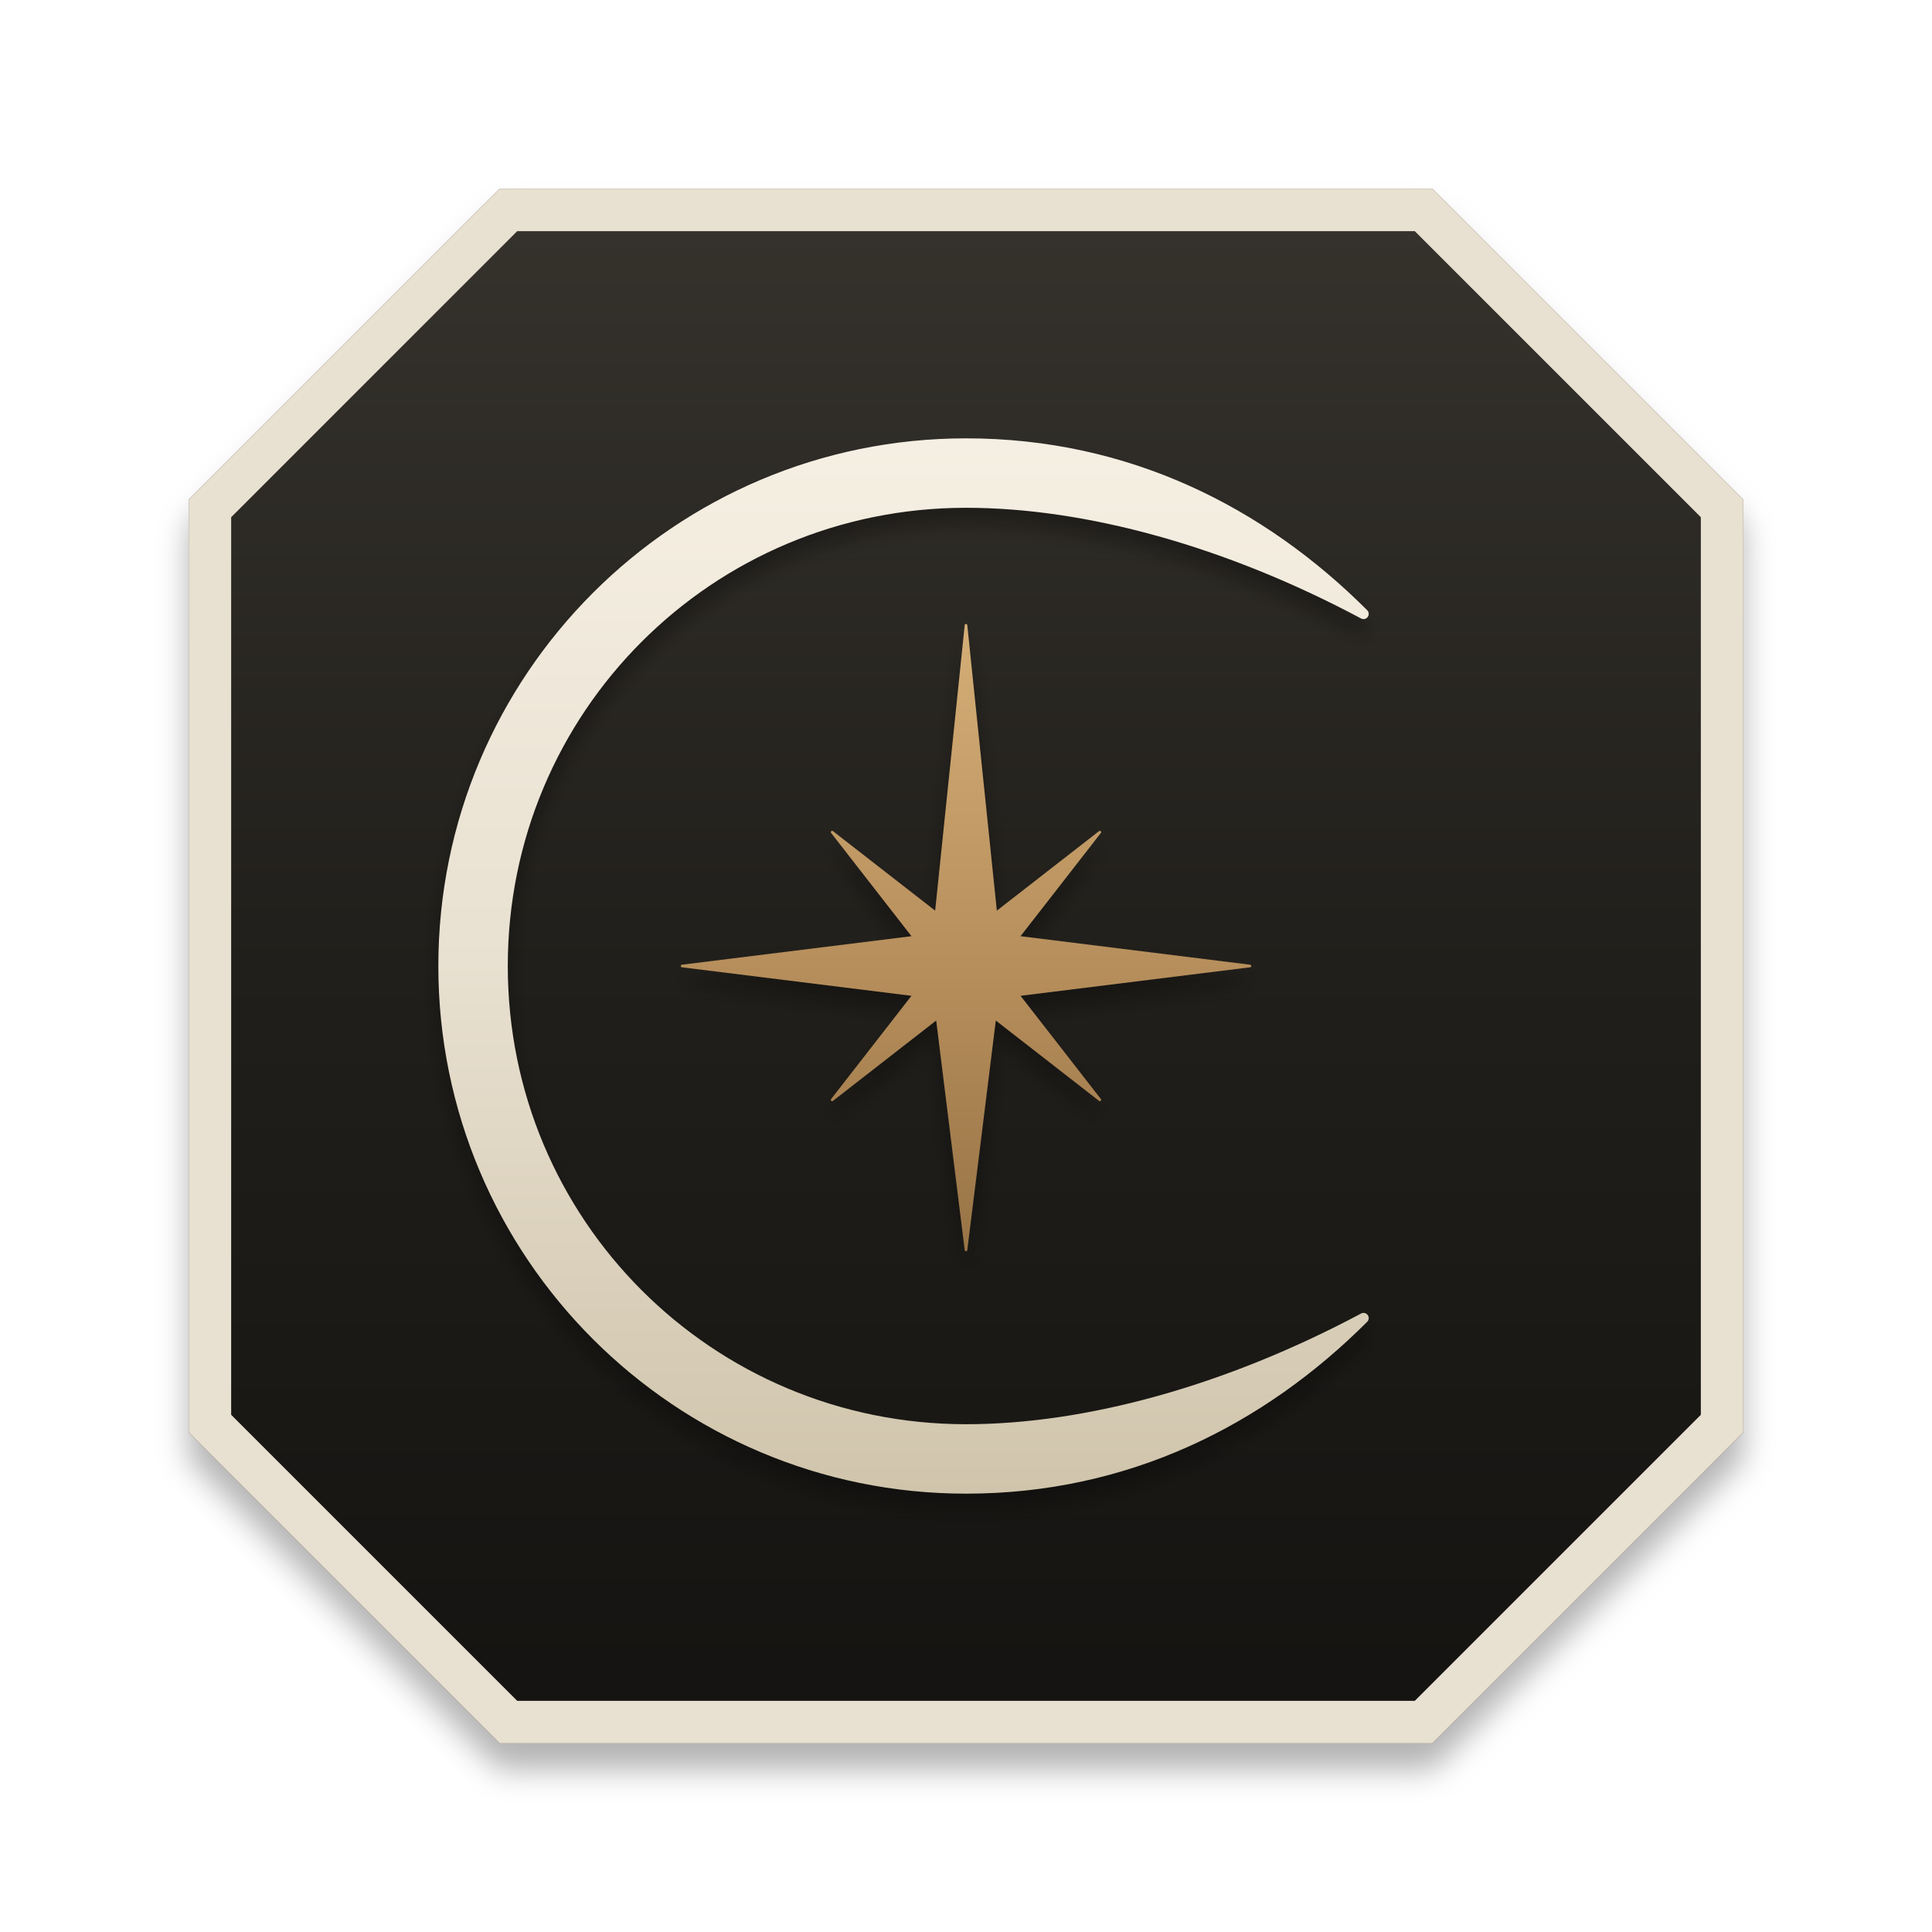
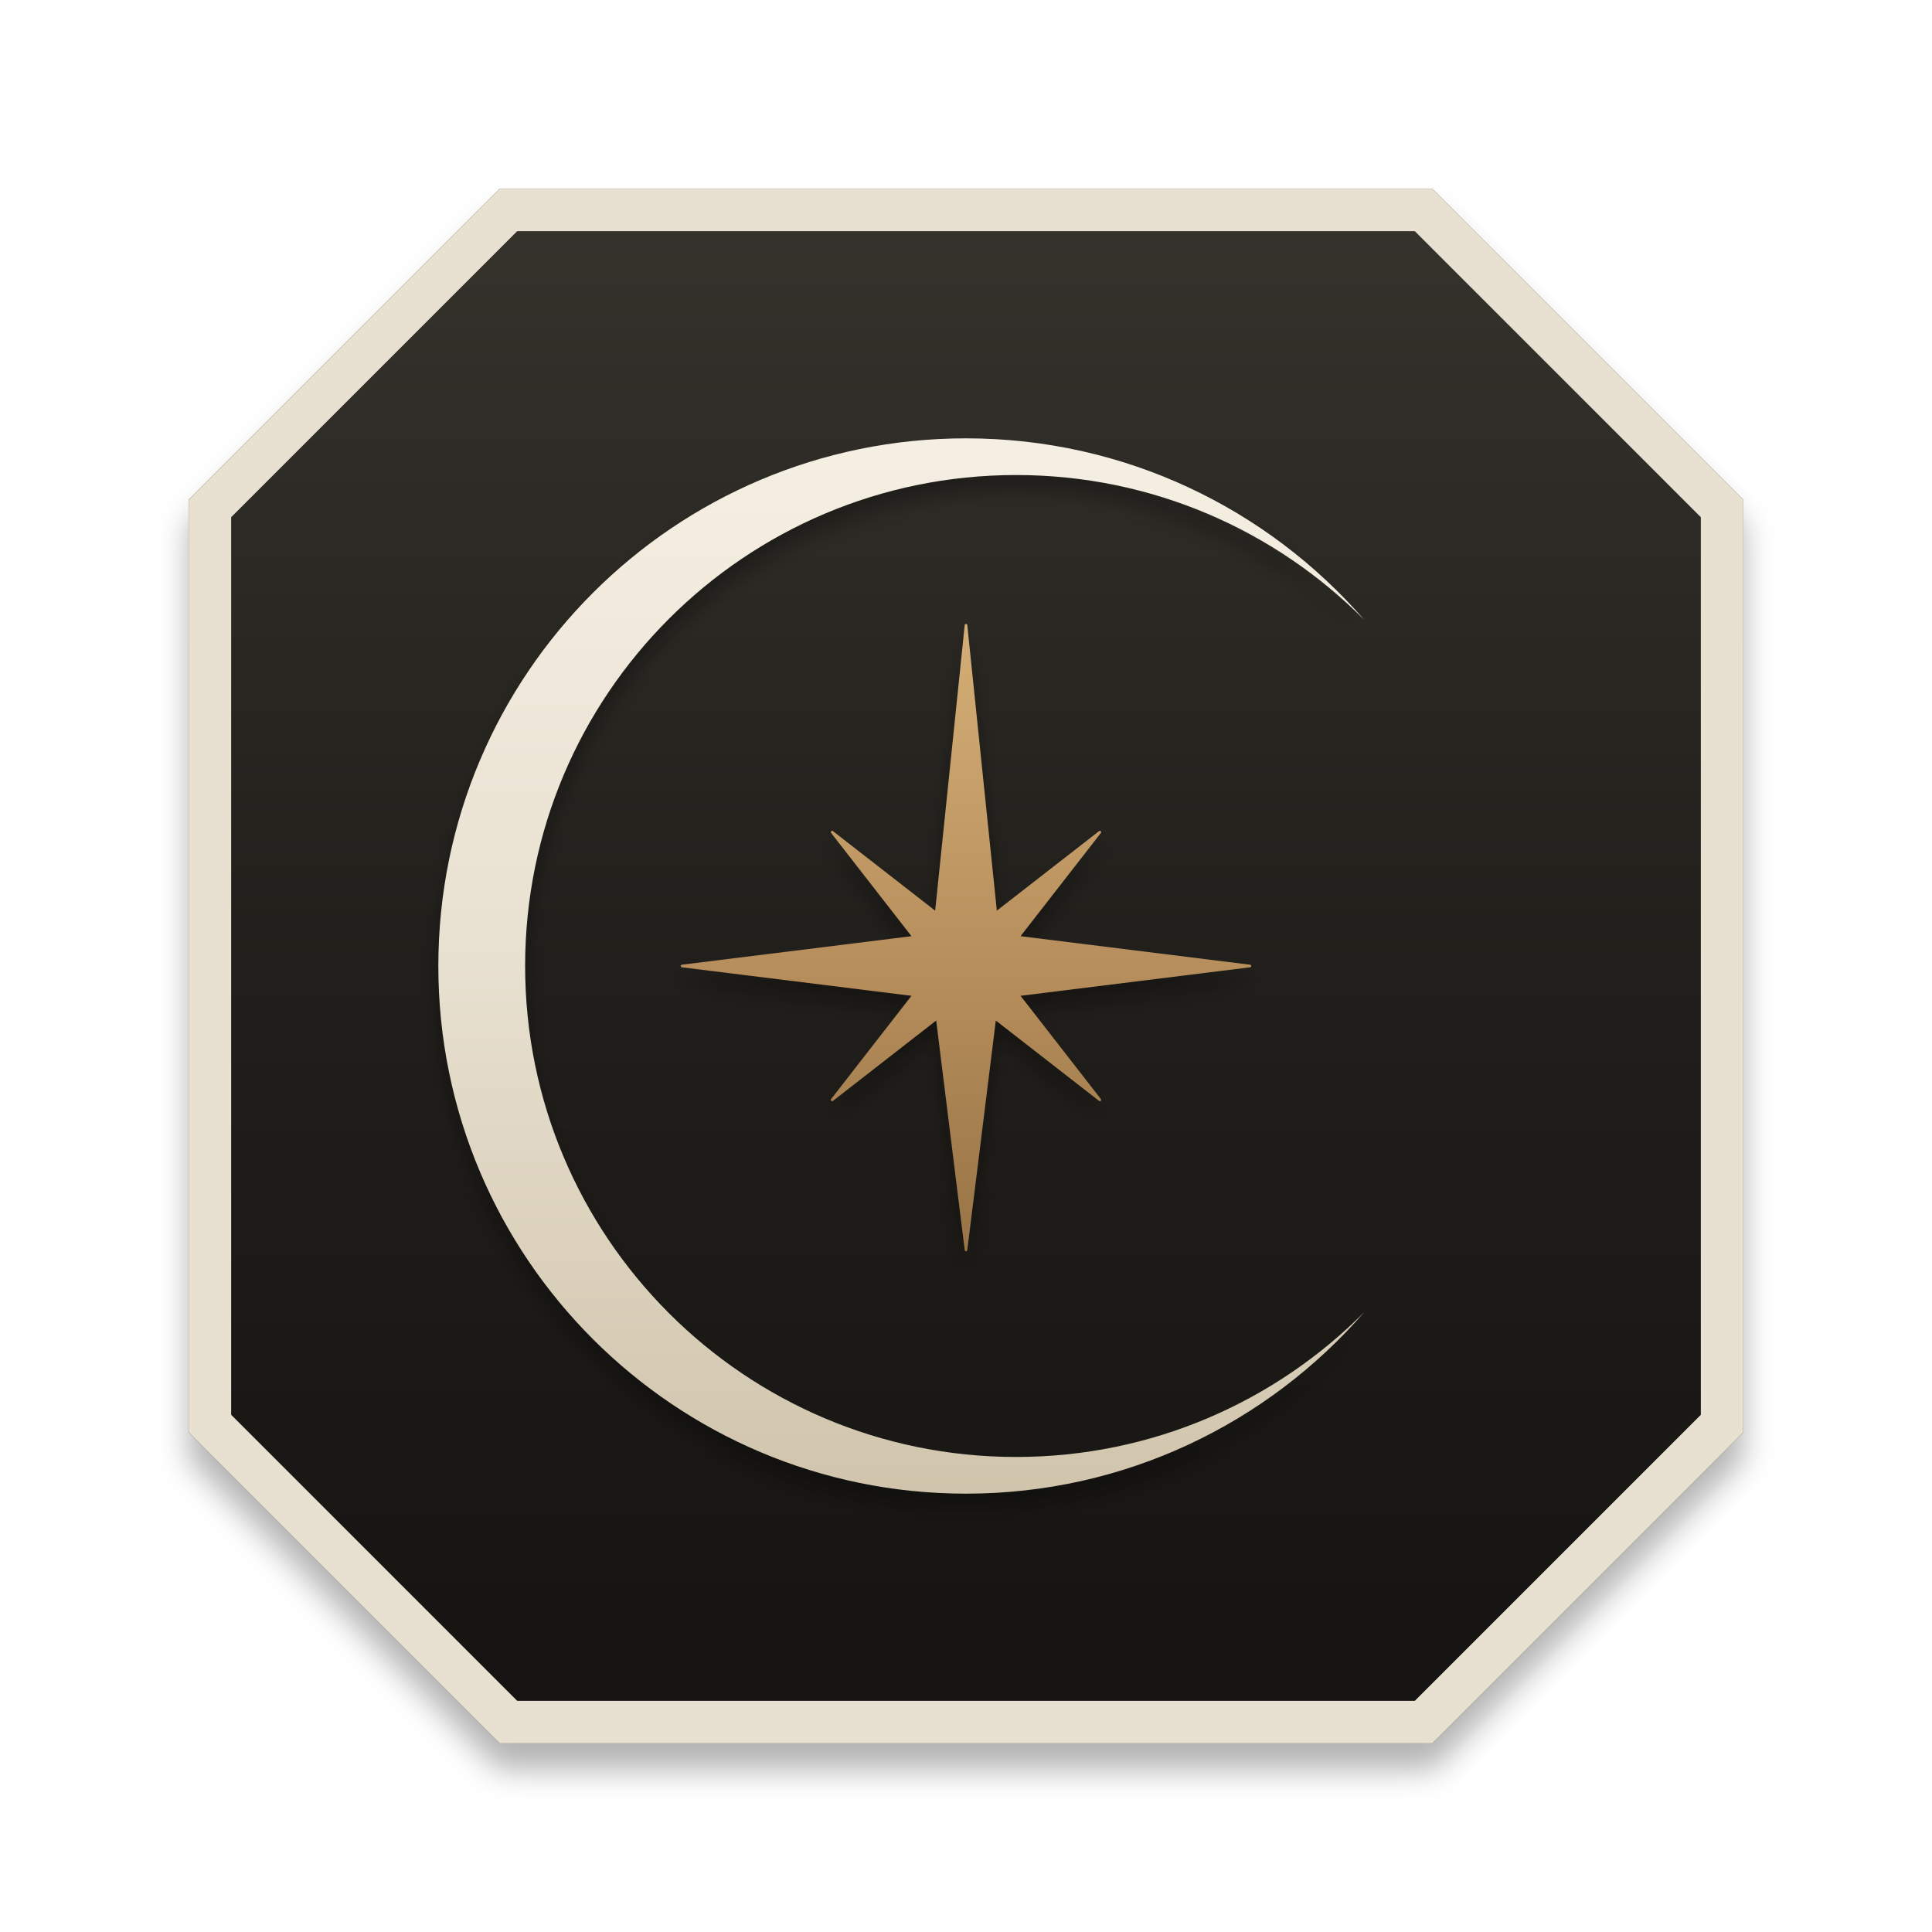
<svg xmlns="http://www.w3.org/2000/svg" width="1024" height="1024" viewBox="0 0 1024 1024">
  <defs>
    <filter id="filter-1" filterUnits="userSpaceOnUse" x="60" y="60" width="904" height="904" data-vc-blend="multiply" color-interpolation-filters="sRGB">
      <feGaussianBlur in="SourceAlpha" stdDeviation="8" />
      <feOffset dx="0" dy="14" result="shadow" />
      <feFlood flood-color="#000000" flood-opacity="0.3" />
      <feComposite in2="shadow" operator="in" result="paint" />
      <feMerge>
        <feMergeNode in="paint" />
        <feMergeNode in="SourceGraphic" />
      </feMerge>
    </filter>
    <linearGradient id="linear-gradient-1" x1="512" y1="100" x2="512" y2="924" gradientUnits="userSpaceOnUse">
      <stop offset="0" stop-color="#36332d" />
      <stop offset="0.5" stop-color="#211f1b" />
      <stop offset="1" stop-color="#141311" />
    </linearGradient>
-     <filter id="filter-2" filterUnits="userSpaceOnUse" x="207.328" y="207.328" width="543.124" height="609.344" data-vc-blend="multiply" color-interpolation-filters="sRGB">
+     <filter id="filter-2" filterUnits="userSpaceOnUse" x="207.328" y="207.328" width="540.787" height="609.344" data-vc-blend="multiply" color-interpolation-filters="sRGB">
      <feGaussianBlur in="SourceAlpha" stdDeviation="5" />
      <feOffset dx="0" dy="8" result="shadow" />
      <feFlood flood-color="#050403" flood-opacity="0.35" />
      <feComposite in2="shadow" operator="in" result="paint" />
      <feMerge>
        <feMergeNode in="paint" />
        <feMergeNode in="SourceGraphic" />
      </feMerge>
    </filter>
    <linearGradient id="linear-gradient-2" x1="512" y1="219.6" x2="512" y2="804.4" gradientUnits="userSpaceOnUse">
      <stop offset="0" stop-color="#f6f0e4" />
      <stop offset="0.5" stop-color="#e8e0d0" />
      <stop offset="1" stop-color="#cfc3aa" />
    </linearGradient>
    <linearGradient id="linear-gradient-3" x1="512" y1="305.6" x2="512" y2="718.4" gradientUnits="userSpaceOnUse">
      <stop offset="0" stop-color="#d8b27a" />
      <stop offset="0.55" stop-color="#b38b59" />
      <stop offset="1" stop-color="#8d6a3e" />
    </linearGradient>
  </defs>
  <g id="Compass_app_icon" data-name="Compass app icon">
    <g filter="url(#filter-1)">
      <path id="Tile" d="M264.8 100 L759.2 100 L924 264.8 L924 759.2 L759.2 924 L264.8 924 L100 759.2 L100 264.8 Z" fill="url(#linear-gradient-1)" />
    </g>
    <path id="Border" d="M269.465 111.261 L754.535 111.261 L912.739 269.465 L912.739 754.535 L754.535 912.739 L269.465 912.739 L111.261 754.535 L111.261 269.465 Z" fill="none" stroke="#e8e0d0" stroke-width="22.523" />
    <g filter="url(#filter-2)">
      <g id="Compass">
        <g>
          <g id="Bowl___open_tapered_ring" data-name="Bowl — open tapered ring">
-             <path id="Bowl___open_tapered_ring-2" data-name="Bowl — open tapered ring" d="M232.328 512 C232.328 357.572 357.572 232.328 512 232.328 C598.214 232.328 669.95 268.738 724.646 323.434 C725.61 324.398 725.723 325.923 724.911 327.018 C724.099 328.114 722.608 328.45 721.405 327.808 C649.564 289.493 575.36 269.136 512 269.136 C377.468 269.136 269.136 377.468 269.136 512 C269.136 646.532 377.468 754.864 512 754.864 C575.36 754.864 649.564 734.507 721.405 696.192 C722.608 695.55 724.099 695.886 724.911 696.982 C725.723 698.077 725.61 699.602 724.646 700.566 C669.95 755.262 598.214 791.672 512 791.672 C357.572 791.672 232.328 666.428 232.328 512 Z" fill="url(#linear-gradient-2)" />
+             <path id="Bowl___a_true_crescent__widest_at_west__tapering_to_the_tips" data-name="Bowl — a true crescent, widest at west, tapering to the tips" d="M232.328 512 C232.328 357.541 357.541 232.328 512 232.328 C596.273 232.328 671.841 269.602 723.115 328.563 C675.981 281.14 610.693 251.78 538.548 251.78 C394.832 251.78 278.328 368.285 278.328 512 C278.328 655.715 394.832 772.22 538.548 772.22 C610.693 772.22 675.981 742.86 723.115 695.437 C671.841 754.398 596.273 791.672 512 791.672 C357.541 791.672 232.328 666.459 232.328 512 Z" fill="url(#linear-gradient-2)" />
          </g>
          <g id="Compass_star___eight_needle_points__north_longest" data-name="Compass star — eight needle points, north longest">
            <path id="Compass_star___eight_needle_points__north_longest-2" data-name="Compass star — eight needle points, north longest" d="M511.316 331.329 C511.4 330.514 512.6 330.514 512.684 331.329 L528.35 482.659 L582.524 440.511 C583.157 440.018 583.982 440.843 583.489 441.476 L540.911 496.203 L662.585 511.317 C663.382 511.416 663.382 512.584 662.585 512.683 L540.911 527.798 L583.489 582.524 C583.982 583.157 583.157 583.982 582.524 583.489 L527.798 540.911 L512.683 662.585 C512.584 663.382 511.416 663.382 511.317 662.585 L496.203 540.911 L441.476 583.489 C440.843 583.982 440.018 583.157 440.511 582.524 L483.089 527.798 L361.415 512.683 C360.618 512.584 360.618 511.416 361.415 511.317 L483.089 496.203 L440.511 441.476 C440.018 440.843 440.843 440.018 441.476 440.511 L495.65 482.659 Z" fill="url(#linear-gradient-3)" />
          </g>
        </g>
      </g>
    </g>
  </g>
</svg>
